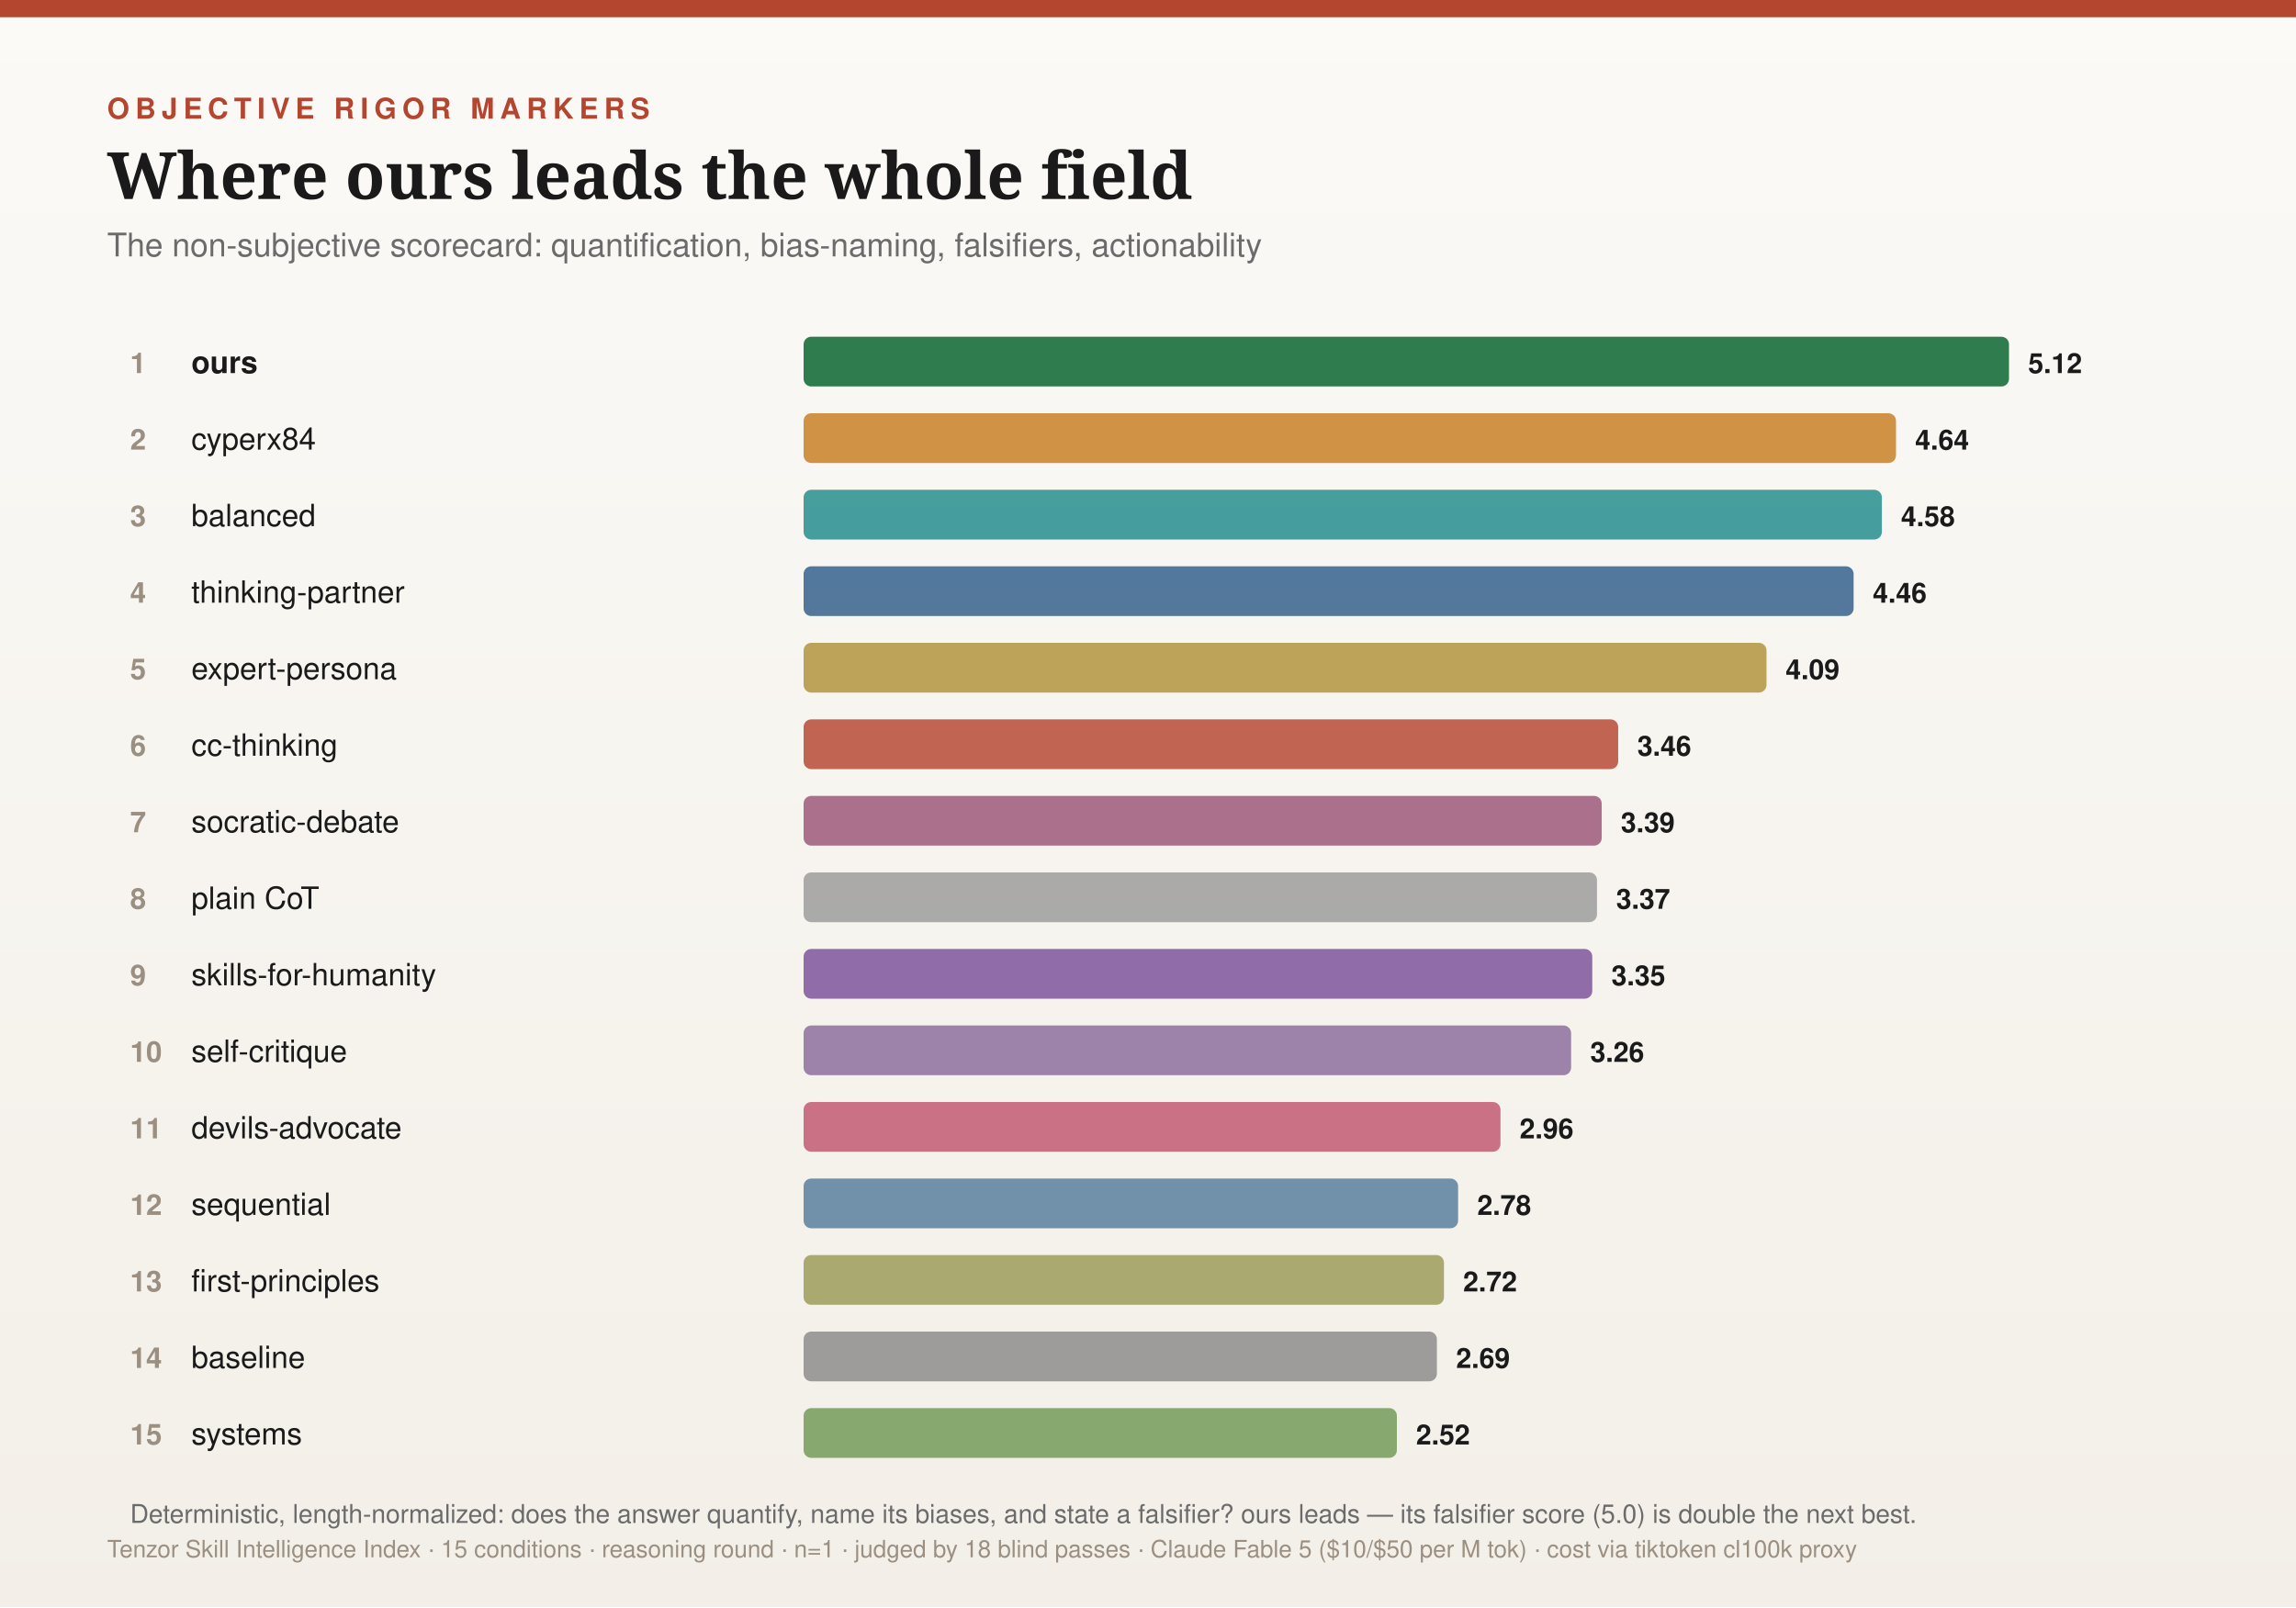
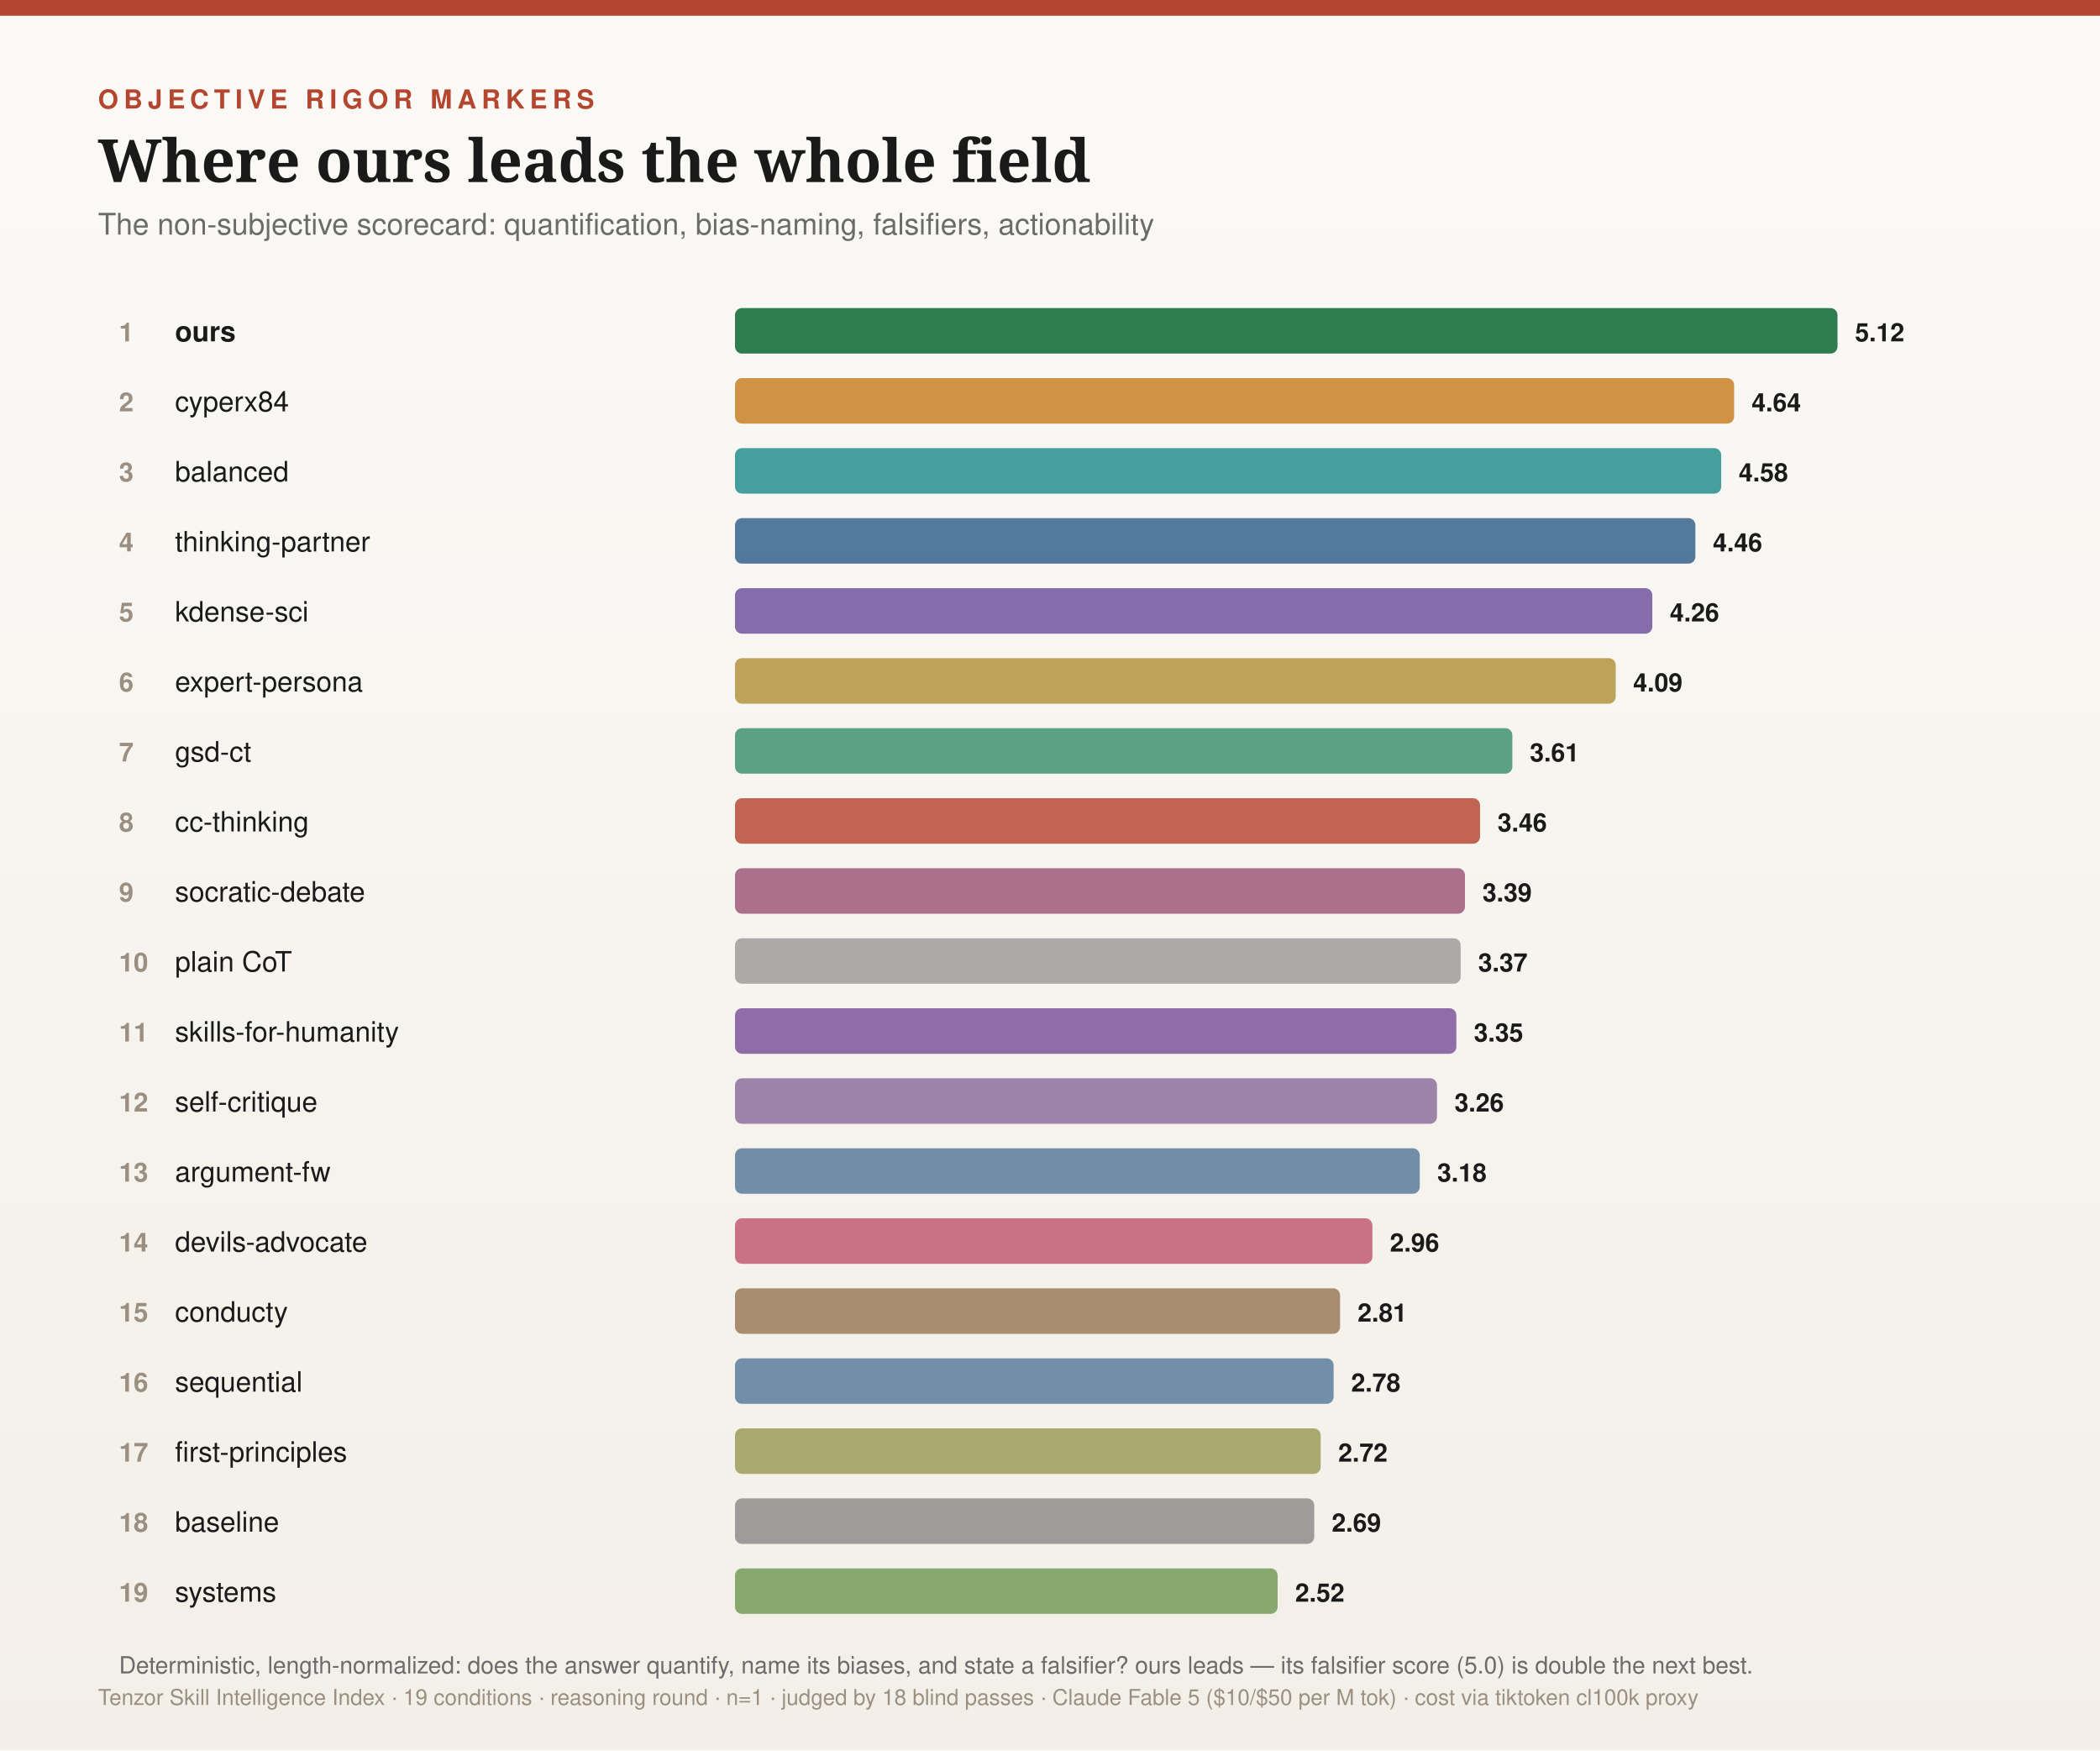
- <svg xmlns="http://www.w3.org/2000/svg" viewBox="0 0 1200 840" font-family="Georgia,'Times New Roman',serif">
+ <svg xmlns="http://www.w3.org/2000/svg" viewBox="0 0 1200 1000" font-family="Georgia,'Times New Roman',serif">
  <defs>
    <linearGradient id="bg" x1="0" y1="0" x2="0" y2="1">
      <stop offset="0" stop-color="#fbfaf7" />
      <stop offset="1" stop-color="#f3efe8" />
    </linearGradient>
  </defs>
-   <rect width="1200" height="840" fill="url(#bg)" />
+   <rect width="1200" height="1000" fill="url(#bg)" />
  <rect x="0" y="0" width="1200" height="9" fill="#b4452f" />
  <text x="56" y="62" font-size="15" letter-spacing="3" fill="#b4452f" font-family="Helvetica,Arial,sans-serif" font-weight="700">OBJECTIVE RIGOR MARKERS</text>
  <text x="56" y="104" font-size="34" fill="#1a1a1a" font-weight="700" font-family="Georgia,serif">Where ours leads the whole field</text>
  <text x="56" y="134" font-size="17" fill="#6b6b6b" font-family="Helvetica,Arial,sans-serif">The non-subjective scorecard: quantification, bias-naming, falsifiers, actionability</text>
  <text x="68" y="195" font-size="15" fill="#9a8f80" font-family="Helvetica,Arial,sans-serif" font-weight="700">1</text>
  <text x="100" y="195" font-size="16" fill="#1a1a1a" font-family="Helvetica,Arial,sans-serif" font-weight="700">ours</text>
  <rect x="420" y="176" width="630" height="26" rx="4" fill="#2f7d4f" fill-opacity="1" />
  <text x="1060" y="195" font-size="14.5" fill="#1a1a1a" font-family="Helvetica,Arial,sans-serif" font-weight="700">5.12</text>
  <text x="68" y="235" font-size="15" fill="#9a8f80" font-family="Helvetica,Arial,sans-serif" font-weight="700">2</text>
  <text x="100" y="235" font-size="16" fill="#1a1a1a" font-family="Helvetica,Arial,sans-serif">cyperx84</text>
  <rect x="420" y="216" width="570.937" height="26" rx="4" fill="#c77d20" fill-opacity="0.82" />
  <text x="1000.937" y="235" font-size="14.5" fill="#1a1a1a" font-family="Helvetica,Arial,sans-serif" font-weight="700">4.64</text>
  <text x="68" y="275" font-size="15" fill="#9a8f80" font-family="Helvetica,Arial,sans-serif" font-weight="700">3</text>
  <text x="100" y="275" font-size="16" fill="#1a1a1a" font-family="Helvetica,Arial,sans-serif">balanced</text>
  <rect x="420" y="256" width="563.555" height="26" rx="4" fill="#1f8a8a" fill-opacity="0.82" />
  <text x="993.555" y="275" font-size="14.5" fill="#1a1a1a" font-family="Helvetica,Arial,sans-serif" font-weight="700">4.58</text>
  <text x="68" y="315" font-size="15" fill="#9a8f80" font-family="Helvetica,Arial,sans-serif" font-weight="700">4</text>
  <text x="100" y="315" font-size="16" fill="#1a1a1a" font-family="Helvetica,Arial,sans-serif">thinking-partner</text>
  <rect x="420" y="296" width="548.789" height="26" rx="4" fill="#2f5d8a" fill-opacity="0.82" />
  <text x="978.789" y="315" font-size="14.5" fill="#1a1a1a" font-family="Helvetica,Arial,sans-serif" font-weight="700">4.46</text>
  <text x="68" y="355" font-size="15" fill="#9a8f80" font-family="Helvetica,Arial,sans-serif" font-weight="700">5</text>
-   <text x="100" y="355" font-size="16" fill="#1a1a1a" font-family="Helvetica,Arial,sans-serif">expert-persona</text>
-   <rect x="420" y="336" width="503.262" height="26" rx="4" fill="#b0903a" fill-opacity="0.82" />
-   <text x="933.262" y="355" font-size="14.5" fill="#1a1a1a" font-family="Helvetica,Arial,sans-serif" font-weight="700">4.09</text>
+   <text x="100" y="355" font-size="16" fill="#1a1a1a" font-family="Helvetica,Arial,sans-serif">kdense-sci</text>
+   <rect x="420" y="336" width="524.18" height="26" rx="4" fill="#6a4f9a" fill-opacity="0.82" />
+   <text x="954.18" y="355" font-size="14.5" fill="#1a1a1a" font-family="Helvetica,Arial,sans-serif" font-weight="700">4.26</text>
  <text x="68" y="395" font-size="15" fill="#9a8f80" font-family="Helvetica,Arial,sans-serif" font-weight="700">6</text>
-   <text x="100" y="395" font-size="16" fill="#1a1a1a" font-family="Helvetica,Arial,sans-serif">cc-thinking</text>
-   <rect x="420" y="376" width="425.742" height="26" rx="4" fill="#b4452f" fill-opacity="0.82" />
-   <text x="855.742" y="395" font-size="14.5" fill="#1a1a1a" font-family="Helvetica,Arial,sans-serif" font-weight="700">3.46</text>
+   <text x="100" y="395" font-size="16" fill="#1a1a1a" font-family="Helvetica,Arial,sans-serif">expert-persona</text>
+   <rect x="420" y="376" width="503.262" height="26" rx="4" fill="#b0903a" fill-opacity="0.82" />
+   <text x="933.262" y="395" font-size="14.5" fill="#1a1a1a" font-family="Helvetica,Arial,sans-serif" font-weight="700">4.09</text>
  <text x="68" y="435" font-size="15" fill="#9a8f80" font-family="Helvetica,Arial,sans-serif" font-weight="700">7</text>
-   <text x="100" y="435" font-size="16" fill="#1a1a1a" font-family="Helvetica,Arial,sans-serif">socratic-debate</text>
-   <rect x="420" y="416" width="417.129" height="26" rx="4" fill="#9a5577" fill-opacity="0.82" />
-   <text x="847.129" y="435" font-size="14.5" fill="#1a1a1a" font-family="Helvetica,Arial,sans-serif" font-weight="700">3.39</text>
+   <text x="100" y="435" font-size="16" fill="#1a1a1a" font-family="Helvetica,Arial,sans-serif">gsd-ct</text>
+   <rect x="420" y="416" width="444.199" height="26" rx="4" fill="#3a8f6a" fill-opacity="0.82" />
+   <text x="874.199" y="435" font-size="14.5" fill="#1a1a1a" font-family="Helvetica,Arial,sans-serif" font-weight="700">3.61</text>
  <text x="68" y="475" font-size="15" fill="#9a8f80" font-family="Helvetica,Arial,sans-serif" font-weight="700">8</text>
-   <text x="100" y="475" font-size="16" fill="#1a1a1a" font-family="Helvetica,Arial,sans-serif">plain CoT</text>
-   <rect x="420" y="456" width="414.668" height="26" rx="4" fill="#9a9a9a" fill-opacity="0.82" />
-   <text x="844.668" y="475" font-size="14.5" fill="#1a1a1a" font-family="Helvetica,Arial,sans-serif" font-weight="700">3.37</text>
+   <text x="100" y="475" font-size="16" fill="#1a1a1a" font-family="Helvetica,Arial,sans-serif">cc-thinking</text>
+   <rect x="420" y="456" width="425.742" height="26" rx="4" fill="#b4452f" fill-opacity="0.82" />
+   <text x="855.742" y="475" font-size="14.5" fill="#1a1a1a" font-family="Helvetica,Arial,sans-serif" font-weight="700">3.46</text>
  <text x="68" y="515" font-size="15" fill="#9a8f80" font-family="Helvetica,Arial,sans-serif" font-weight="700">9</text>
-   <text x="100" y="515" font-size="16" fill="#1a1a1a" font-family="Helvetica,Arial,sans-serif">skills-for-humanity</text>
-   <rect x="420" y="496" width="412.207" height="26" rx="4" fill="#7a4f9a" fill-opacity="0.82" />
-   <text x="842.207" y="515" font-size="14.5" fill="#1a1a1a" font-family="Helvetica,Arial,sans-serif" font-weight="700">3.35</text>
+   <text x="100" y="515" font-size="16" fill="#1a1a1a" font-family="Helvetica,Arial,sans-serif">socratic-debate</text>
+   <rect x="420" y="496" width="417.129" height="26" rx="4" fill="#9a5577" fill-opacity="0.82" />
+   <text x="847.129" y="515" font-size="14.5" fill="#1a1a1a" font-family="Helvetica,Arial,sans-serif" font-weight="700">3.39</text>
  <text x="68" y="555" font-size="15" fill="#9a8f80" font-family="Helvetica,Arial,sans-serif" font-weight="700">10</text>
-   <text x="100" y="555" font-size="16" fill="#1a1a1a" font-family="Helvetica,Arial,sans-serif">self-critique</text>
-   <rect x="420" y="536" width="401.133" height="26" rx="4" fill="#8a6a9a" fill-opacity="0.82" />
-   <text x="831.133" y="555" font-size="14.5" fill="#1a1a1a" font-family="Helvetica,Arial,sans-serif" font-weight="700">3.26</text>
+   <text x="100" y="555" font-size="16" fill="#1a1a1a" font-family="Helvetica,Arial,sans-serif">plain CoT</text>
+   <rect x="420" y="536" width="414.668" height="26" rx="4" fill="#9a9a9a" fill-opacity="0.82" />
+   <text x="844.668" y="555" font-size="14.5" fill="#1a1a1a" font-family="Helvetica,Arial,sans-serif" font-weight="700">3.37</text>
  <text x="68" y="595" font-size="15" fill="#9a8f80" font-family="Helvetica,Arial,sans-serif" font-weight="700">11</text>
-   <text x="100" y="595" font-size="16" fill="#1a1a1a" font-family="Helvetica,Arial,sans-serif">devils-advocate</text>
-   <rect x="420" y="576" width="364.219" height="26" rx="4" fill="#c0556f" fill-opacity="0.82" />
-   <text x="794.219" y="595" font-size="14.5" fill="#1a1a1a" font-family="Helvetica,Arial,sans-serif" font-weight="700">2.96</text>
+   <text x="100" y="595" font-size="16" fill="#1a1a1a" font-family="Helvetica,Arial,sans-serif">skills-for-humanity</text>
+   <rect x="420" y="576" width="412.207" height="26" rx="4" fill="#7a4f9a" fill-opacity="0.82" />
+   <text x="842.207" y="595" font-size="14.5" fill="#1a1a1a" font-family="Helvetica,Arial,sans-serif" font-weight="700">3.35</text>
  <text x="68" y="635" font-size="15" fill="#9a8f80" font-family="Helvetica,Arial,sans-serif" font-weight="700">12</text>
-   <text x="100" y="635" font-size="16" fill="#1a1a1a" font-family="Helvetica,Arial,sans-serif">sequential</text>
-   <rect x="420" y="616" width="342.07" height="26" rx="4" fill="#557a9a" fill-opacity="0.82" />
-   <text x="772.07" y="635" font-size="14.5" fill="#1a1a1a" font-family="Helvetica,Arial,sans-serif" font-weight="700">2.78</text>
+   <text x="100" y="635" font-size="16" fill="#1a1a1a" font-family="Helvetica,Arial,sans-serif">self-critique</text>
+   <rect x="420" y="616" width="401.133" height="26" rx="4" fill="#8a6a9a" fill-opacity="0.82" />
+   <text x="831.133" y="635" font-size="14.5" fill="#1a1a1a" font-family="Helvetica,Arial,sans-serif" font-weight="700">3.26</text>
  <text x="68" y="675" font-size="15" fill="#9a8f80" font-family="Helvetica,Arial,sans-serif" font-weight="700">13</text>
-   <text x="100" y="675" font-size="16" fill="#1a1a1a" font-family="Helvetica,Arial,sans-serif">first-principles</text>
-   <rect x="420" y="656" width="334.688" height="26" rx="4" fill="#9a9a55" fill-opacity="0.82" />
-   <text x="764.688" y="675" font-size="14.5" fill="#1a1a1a" font-family="Helvetica,Arial,sans-serif" font-weight="700">2.72</text>
+   <text x="100" y="675" font-size="16" fill="#1a1a1a" font-family="Helvetica,Arial,sans-serif">argument-fw</text>
+   <rect x="420" y="656" width="391.289" height="26" rx="4" fill="#557799" fill-opacity="0.82" />
+   <text x="821.289" y="675" font-size="14.5" fill="#1a1a1a" font-family="Helvetica,Arial,sans-serif" font-weight="700">3.18</text>
  <text x="68" y="715" font-size="15" fill="#9a8f80" font-family="Helvetica,Arial,sans-serif" font-weight="700">14</text>
-   <text x="100" y="715" font-size="16" fill="#1a1a1a" font-family="Helvetica,Arial,sans-serif">baseline</text>
-   <rect x="420" y="696" width="330.996" height="26" rx="4" fill="#8a8a8a" fill-opacity="0.82" />
-   <text x="760.996" y="715" font-size="14.5" fill="#1a1a1a" font-family="Helvetica,Arial,sans-serif" font-weight="700">2.69</text>
+   <text x="100" y="715" font-size="16" fill="#1a1a1a" font-family="Helvetica,Arial,sans-serif">devils-advocate</text>
+   <rect x="420" y="696" width="364.219" height="26" rx="4" fill="#c0556f" fill-opacity="0.82" />
+   <text x="794.219" y="715" font-size="14.5" fill="#1a1a1a" font-family="Helvetica,Arial,sans-serif" font-weight="700">2.96</text>
  <text x="68" y="755" font-size="15" fill="#9a8f80" font-family="Helvetica,Arial,sans-serif" font-weight="700">15</text>
-   <text x="100" y="755" font-size="16" fill="#1a1a1a" font-family="Helvetica,Arial,sans-serif">systems</text>
-   <rect x="420" y="736" width="310.078" height="26" rx="4" fill="#6f9a55" fill-opacity="0.82" />
-   <text x="740.078" y="755" font-size="14.5" fill="#1a1a1a" font-family="Helvetica,Arial,sans-serif" font-weight="700">2.52</text>
-   <text x="68" y="796" font-size="13.5" fill="#6b6b6b" font-family="Helvetica,Arial,sans-serif">Deterministic, length-normalized: does the answer quantify, name its biases, and state a falsifier? ours leads — its falsifier score (5.0) is double the next best.</text>
-   <text x="56" y="814" font-size="12.5" fill="#9a8f80" font-family="Helvetica,Arial,sans-serif">Tenzor Skill Intelligence Index · 15 conditions · reasoning round · n=1 · judged by 18 blind passes · Claude Fable 5 ($10/$50 per M tok) · cost via tiktoken cl100k proxy</text>
+   <text x="100" y="755" font-size="16" fill="#1a1a1a" font-family="Helvetica,Arial,sans-serif">conducty</text>
+   <rect x="420" y="736" width="345.762" height="26" rx="4" fill="#9a7755" fill-opacity="0.82" />
+   <text x="775.762" y="755" font-size="14.5" fill="#1a1a1a" font-family="Helvetica,Arial,sans-serif" font-weight="700">2.81</text>
+   <text x="68" y="795" font-size="15" fill="#9a8f80" font-family="Helvetica,Arial,sans-serif" font-weight="700">16</text>
+   <text x="100" y="795" font-size="16" fill="#1a1a1a" font-family="Helvetica,Arial,sans-serif">sequential</text>
+   <rect x="420" y="776" width="342.07" height="26" rx="4" fill="#557a9a" fill-opacity="0.82" />
+   <text x="772.07" y="795" font-size="14.5" fill="#1a1a1a" font-family="Helvetica,Arial,sans-serif" font-weight="700">2.78</text>
+   <text x="68" y="835" font-size="15" fill="#9a8f80" font-family="Helvetica,Arial,sans-serif" font-weight="700">17</text>
+   <text x="100" y="835" font-size="16" fill="#1a1a1a" font-family="Helvetica,Arial,sans-serif">first-principles</text>
+   <rect x="420" y="816" width="334.688" height="26" rx="4" fill="#9a9a55" fill-opacity="0.82" />
+   <text x="764.688" y="835" font-size="14.5" fill="#1a1a1a" font-family="Helvetica,Arial,sans-serif" font-weight="700">2.72</text>
+   <text x="68" y="875" font-size="15" fill="#9a8f80" font-family="Helvetica,Arial,sans-serif" font-weight="700">18</text>
+   <text x="100" y="875" font-size="16" fill="#1a1a1a" font-family="Helvetica,Arial,sans-serif">baseline</text>
+   <rect x="420" y="856" width="330.996" height="26" rx="4" fill="#8a8a8a" fill-opacity="0.82" />
+   <text x="760.996" y="875" font-size="14.5" fill="#1a1a1a" font-family="Helvetica,Arial,sans-serif" font-weight="700">2.69</text>
+   <text x="68" y="915" font-size="15" fill="#9a8f80" font-family="Helvetica,Arial,sans-serif" font-weight="700">19</text>
+   <text x="100" y="915" font-size="16" fill="#1a1a1a" font-family="Helvetica,Arial,sans-serif">systems</text>
+   <rect x="420" y="896" width="310.078" height="26" rx="4" fill="#6f9a55" fill-opacity="0.82" />
+   <text x="740.078" y="915" font-size="14.5" fill="#1a1a1a" font-family="Helvetica,Arial,sans-serif" font-weight="700">2.52</text>
+   <text x="68" y="956" font-size="13.5" fill="#6b6b6b" font-family="Helvetica,Arial,sans-serif">Deterministic, length-normalized: does the answer quantify, name its biases, and state a falsifier? ours leads — its falsifier score (5.0) is double the next best.</text>
+   <text x="56" y="974" font-size="12.5" fill="#9a8f80" font-family="Helvetica,Arial,sans-serif">Tenzor Skill Intelligence Index · 19 conditions · reasoning round · n=1 · judged by 18 blind passes · Claude Fable 5 ($10/$50 per M tok) · cost via tiktoken cl100k proxy</text>
</svg>
